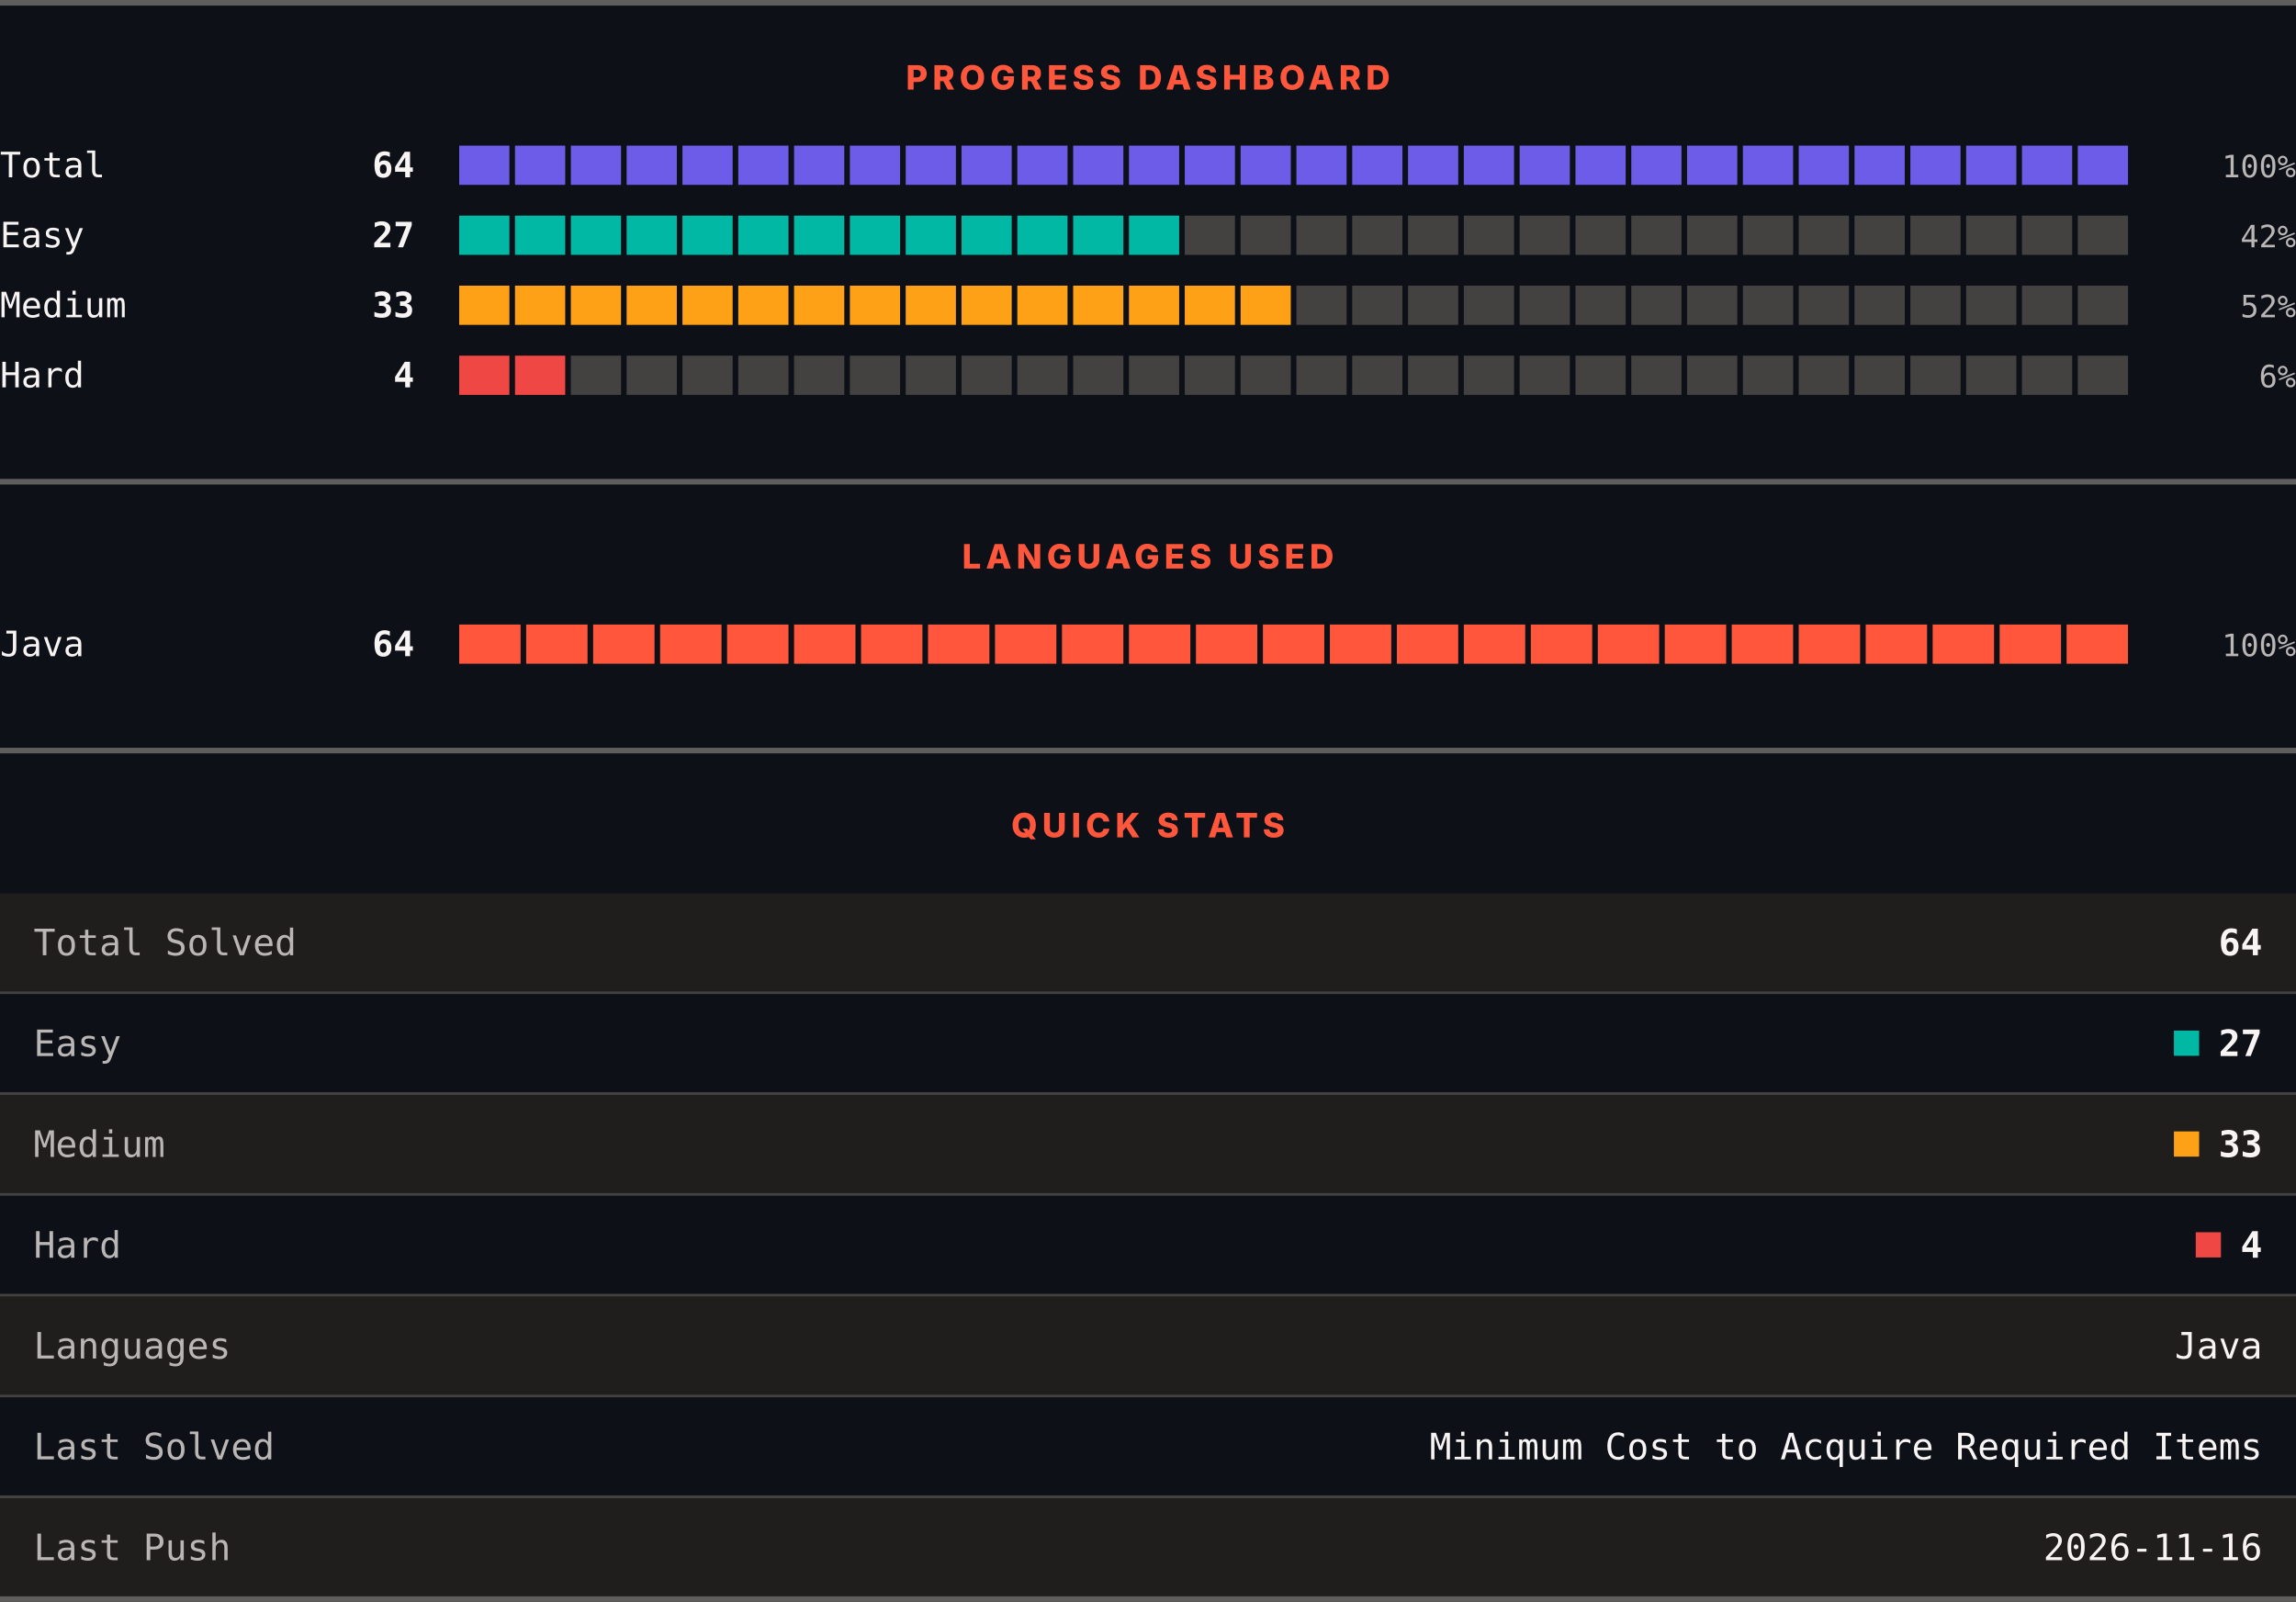
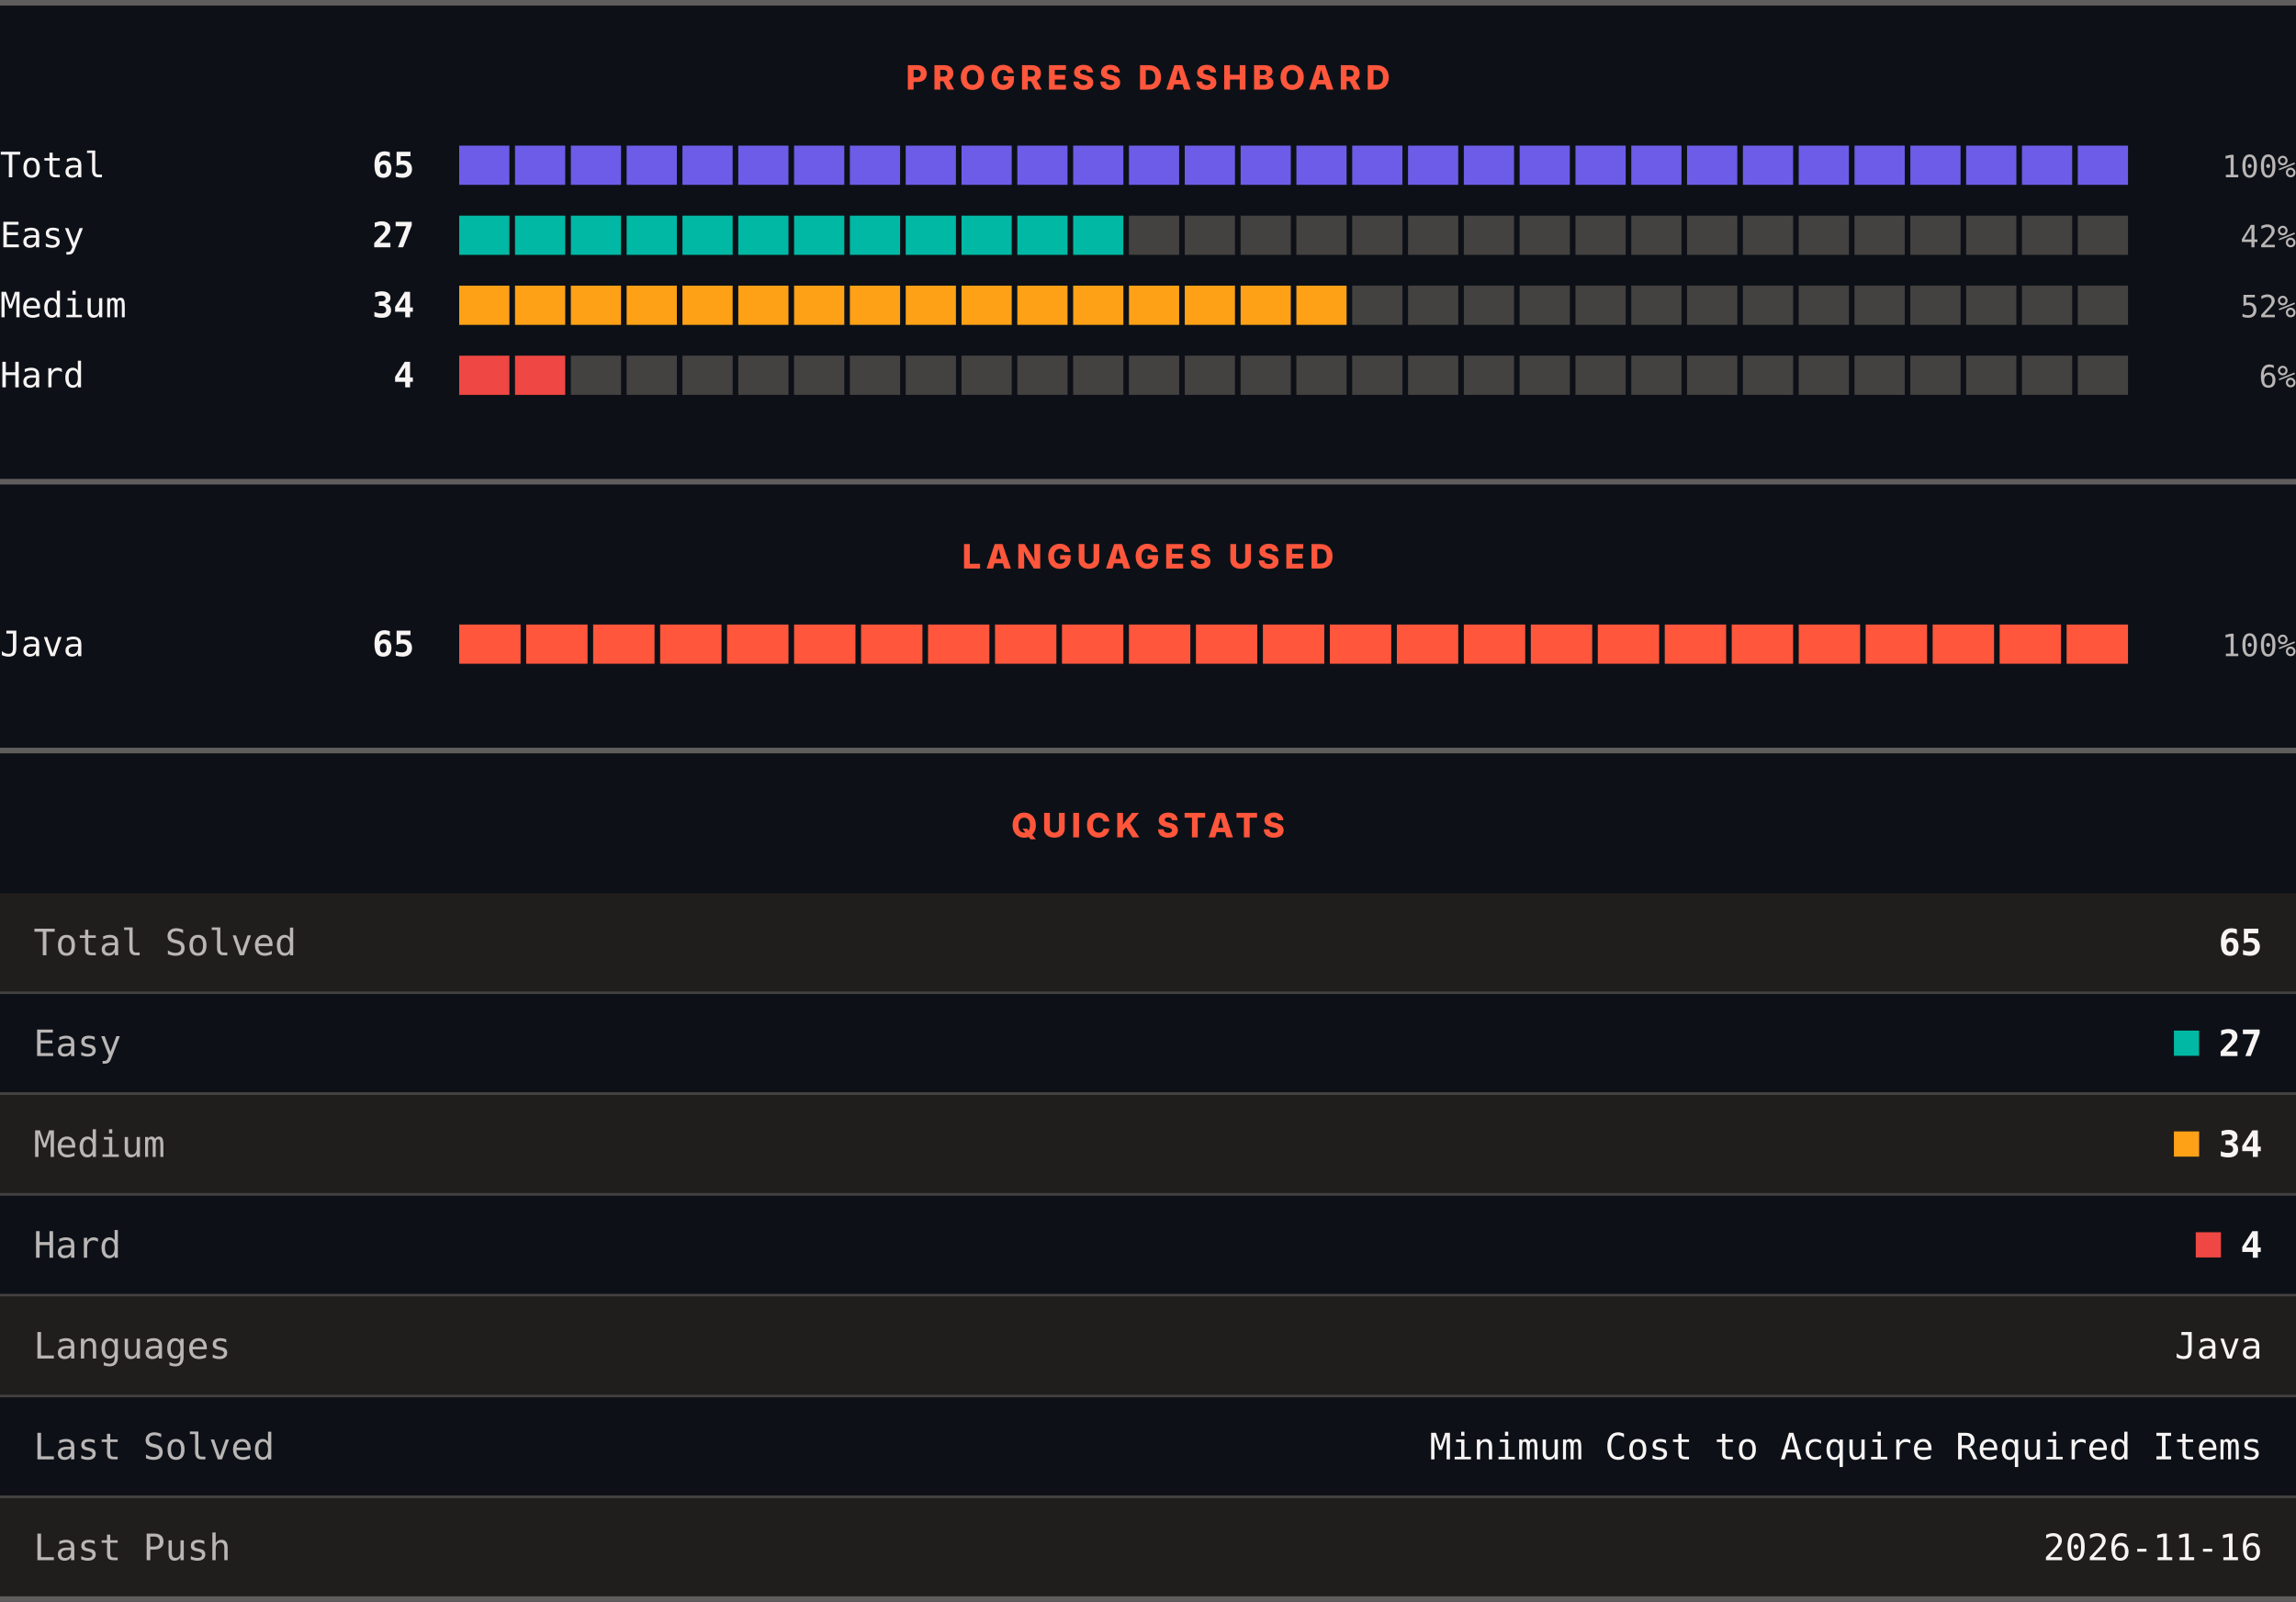
<svg xmlns="http://www.w3.org/2000/svg" width="820" height="572" viewBox="0 0 820 572" role="img" aria-label="LeetCode progress, languages and quick stats">
  <rect width="820" height="572" fill="#0d1117" />
  <rect x="0" y="0" width="820" height="2" fill="#605d5d" />
  <text x="410" y="32" text-anchor="middle" font-family="Archivo, system-ui, -apple-system, Segoe UI, sans-serif" font-size="12" font-weight="800" letter-spacing="1.68" fill="#ff563c">PROGRESS DASHBOARD</text>
  <text x="0" y="63.3" font-family="ui-monospace, SFMono-Regular, Menlo, Consolas, monospace" font-size="12.5" fill="#f8f4f4">Total</text>
-   <text x="148" y="63.3" text-anchor="end" font-family="ui-monospace, SFMono-Regular, Menlo, Consolas, monospace" font-size="12.5" font-weight="700" fill="#f8f4f4">64</text>
+   <text x="148" y="63.3" text-anchor="end" font-family="ui-monospace, SFMono-Regular, Menlo, Consolas, monospace" font-size="12.5" font-weight="700" fill="#f8f4f4">65</text>
  <rect x="164.00" y="52" width="17.93" height="14" fill="#6c5ce7" />
  <rect x="183.93" y="52" width="17.93" height="14" fill="#6c5ce7" />
  <rect x="203.87" y="52" width="17.93" height="14" fill="#6c5ce7" />
  <rect x="223.80" y="52" width="17.93" height="14" fill="#6c5ce7" />
  <rect x="243.73" y="52" width="17.93" height="14" fill="#6c5ce7" />
  <rect x="263.67" y="52" width="17.93" height="14" fill="#6c5ce7" />
  <rect x="283.60" y="52" width="17.93" height="14" fill="#6c5ce7" />
  <rect x="303.53" y="52" width="17.93" height="14" fill="#6c5ce7" />
  <rect x="323.47" y="52" width="17.93" height="14" fill="#6c5ce7" />
  <rect x="343.40" y="52" width="17.93" height="14" fill="#6c5ce7" />
  <rect x="363.33" y="52" width="17.93" height="14" fill="#6c5ce7" />
  <rect x="383.27" y="52" width="17.93" height="14" fill="#6c5ce7" />
  <rect x="403.20" y="52" width="17.93" height="14" fill="#6c5ce7" />
  <rect x="423.13" y="52" width="17.93" height="14" fill="#6c5ce7" />
  <rect x="443.07" y="52" width="17.93" height="14" fill="#6c5ce7" />
  <rect x="463.00" y="52" width="17.93" height="14" fill="#6c5ce7" />
  <rect x="482.93" y="52" width="17.93" height="14" fill="#6c5ce7" />
  <rect x="502.87" y="52" width="17.93" height="14" fill="#6c5ce7" />
  <rect x="522.80" y="52" width="17.93" height="14" fill="#6c5ce7" />
  <rect x="542.73" y="52" width="17.93" height="14" fill="#6c5ce7" />
  <rect x="562.67" y="52" width="17.93" height="14" fill="#6c5ce7" />
  <rect x="582.60" y="52" width="17.93" height="14" fill="#6c5ce7" />
  <rect x="602.53" y="52" width="17.93" height="14" fill="#6c5ce7" />
  <rect x="622.47" y="52" width="17.93" height="14" fill="#6c5ce7" />
  <rect x="642.40" y="52" width="17.93" height="14" fill="#6c5ce7" />
  <rect x="662.33" y="52" width="17.93" height="14" fill="#6c5ce7" />
  <rect x="682.27" y="52" width="17.93" height="14" fill="#6c5ce7" />
  <rect x="702.20" y="52" width="17.93" height="14" fill="#6c5ce7" />
  <rect x="722.13" y="52" width="17.93" height="14" fill="#6c5ce7" />
  <rect x="742.07" y="52" width="17.93" height="14" fill="#6c5ce7" />
  <text x="820" y="63.3" text-anchor="end" font-family="ui-monospace, SFMono-Regular, Menlo, Consolas, monospace" font-size="11" fill="#bab6b6">100%</text>
  <text x="0" y="88.3" font-family="ui-monospace, SFMono-Regular, Menlo, Consolas, monospace" font-size="12.5" fill="#f8f4f4">Easy</text>
  <text x="148" y="88.3" text-anchor="end" font-family="ui-monospace, SFMono-Regular, Menlo, Consolas, monospace" font-size="12.5" font-weight="700" fill="#f8f4f4">27</text>
  <rect x="164.00" y="77" width="17.93" height="14" fill="#00b8a3" />
  <rect x="183.93" y="77" width="17.93" height="14" fill="#00b8a3" />
  <rect x="203.87" y="77" width="17.93" height="14" fill="#00b8a3" />
  <rect x="223.80" y="77" width="17.93" height="14" fill="#00b8a3" />
  <rect x="243.73" y="77" width="17.93" height="14" fill="#00b8a3" />
  <rect x="263.67" y="77" width="17.93" height="14" fill="#00b8a3" />
  <rect x="283.60" y="77" width="17.93" height="14" fill="#00b8a3" />
  <rect x="303.53" y="77" width="17.93" height="14" fill="#00b8a3" />
  <rect x="323.47" y="77" width="17.93" height="14" fill="#00b8a3" />
  <rect x="343.40" y="77" width="17.93" height="14" fill="#00b8a3" />
  <rect x="363.33" y="77" width="17.93" height="14" fill="#00b8a3" />
  <rect x="383.27" y="77" width="17.93" height="14" fill="#00b8a3" />
-   <rect x="403.20" y="77" width="17.93" height="14" fill="#00b8a3" />
+   <rect x="403.20" y="77" width="17.93" height="14" fill="#444141" />
  <rect x="423.13" y="77" width="17.93" height="14" fill="#444141" />
  <rect x="443.07" y="77" width="17.93" height="14" fill="#444141" />
  <rect x="463.00" y="77" width="17.93" height="14" fill="#444141" />
  <rect x="482.93" y="77" width="17.93" height="14" fill="#444141" />
  <rect x="502.87" y="77" width="17.93" height="14" fill="#444141" />
  <rect x="522.80" y="77" width="17.93" height="14" fill="#444141" />
  <rect x="542.73" y="77" width="17.93" height="14" fill="#444141" />
  <rect x="562.67" y="77" width="17.93" height="14" fill="#444141" />
  <rect x="582.60" y="77" width="17.93" height="14" fill="#444141" />
  <rect x="602.53" y="77" width="17.93" height="14" fill="#444141" />
  <rect x="622.47" y="77" width="17.93" height="14" fill="#444141" />
  <rect x="642.40" y="77" width="17.93" height="14" fill="#444141" />
  <rect x="662.33" y="77" width="17.93" height="14" fill="#444141" />
  <rect x="682.27" y="77" width="17.93" height="14" fill="#444141" />
  <rect x="702.20" y="77" width="17.93" height="14" fill="#444141" />
  <rect x="722.13" y="77" width="17.93" height="14" fill="#444141" />
  <rect x="742.07" y="77" width="17.93" height="14" fill="#444141" />
  <text x="820" y="88.3" text-anchor="end" font-family="ui-monospace, SFMono-Regular, Menlo, Consolas, monospace" font-size="11" fill="#bab6b6">42%</text>
  <text x="0" y="113.3" font-family="ui-monospace, SFMono-Regular, Menlo, Consolas, monospace" font-size="12.5" fill="#f8f4f4">Medium</text>
-   <text x="148" y="113.3" text-anchor="end" font-family="ui-monospace, SFMono-Regular, Menlo, Consolas, monospace" font-size="12.5" font-weight="700" fill="#f8f4f4">33</text>
+   <text x="148" y="113.3" text-anchor="end" font-family="ui-monospace, SFMono-Regular, Menlo, Consolas, monospace" font-size="12.5" font-weight="700" fill="#f8f4f4">34</text>
  <rect x="164.00" y="102" width="17.93" height="14" fill="#ffa116" />
  <rect x="183.93" y="102" width="17.93" height="14" fill="#ffa116" />
  <rect x="203.87" y="102" width="17.93" height="14" fill="#ffa116" />
  <rect x="223.80" y="102" width="17.93" height="14" fill="#ffa116" />
  <rect x="243.73" y="102" width="17.93" height="14" fill="#ffa116" />
  <rect x="263.67" y="102" width="17.93" height="14" fill="#ffa116" />
  <rect x="283.60" y="102" width="17.93" height="14" fill="#ffa116" />
  <rect x="303.53" y="102" width="17.93" height="14" fill="#ffa116" />
  <rect x="323.47" y="102" width="17.93" height="14" fill="#ffa116" />
  <rect x="343.40" y="102" width="17.93" height="14" fill="#ffa116" />
  <rect x="363.33" y="102" width="17.93" height="14" fill="#ffa116" />
  <rect x="383.27" y="102" width="17.93" height="14" fill="#ffa116" />
  <rect x="403.20" y="102" width="17.93" height="14" fill="#ffa116" />
  <rect x="423.13" y="102" width="17.93" height="14" fill="#ffa116" />
  <rect x="443.07" y="102" width="17.93" height="14" fill="#ffa116" />
-   <rect x="463.00" y="102" width="17.93" height="14" fill="#444141" />
+   <rect x="463.00" y="102" width="17.93" height="14" fill="#ffa116" />
  <rect x="482.93" y="102" width="17.93" height="14" fill="#444141" />
  <rect x="502.87" y="102" width="17.93" height="14" fill="#444141" />
  <rect x="522.80" y="102" width="17.93" height="14" fill="#444141" />
  <rect x="542.73" y="102" width="17.93" height="14" fill="#444141" />
  <rect x="562.67" y="102" width="17.93" height="14" fill="#444141" />
  <rect x="582.60" y="102" width="17.93" height="14" fill="#444141" />
  <rect x="602.53" y="102" width="17.93" height="14" fill="#444141" />
  <rect x="622.47" y="102" width="17.93" height="14" fill="#444141" />
  <rect x="642.40" y="102" width="17.93" height="14" fill="#444141" />
  <rect x="662.33" y="102" width="17.93" height="14" fill="#444141" />
  <rect x="682.27" y="102" width="17.93" height="14" fill="#444141" />
  <rect x="702.20" y="102" width="17.93" height="14" fill="#444141" />
  <rect x="722.13" y="102" width="17.93" height="14" fill="#444141" />
  <rect x="742.07" y="102" width="17.93" height="14" fill="#444141" />
  <text x="820" y="113.3" text-anchor="end" font-family="ui-monospace, SFMono-Regular, Menlo, Consolas, monospace" font-size="11" fill="#bab6b6">52%</text>
  <text x="0" y="138.3" font-family="ui-monospace, SFMono-Regular, Menlo, Consolas, monospace" font-size="12.5" fill="#f8f4f4">Hard</text>
  <text x="148" y="138.3" text-anchor="end" font-family="ui-monospace, SFMono-Regular, Menlo, Consolas, monospace" font-size="12.5" font-weight="700" fill="#f8f4f4">4</text>
  <rect x="164.00" y="127" width="17.93" height="14" fill="#ef4743" />
  <rect x="183.93" y="127" width="17.93" height="14" fill="#ef4743" />
  <rect x="203.87" y="127" width="17.93" height="14" fill="#444141" />
  <rect x="223.80" y="127" width="17.93" height="14" fill="#444141" />
  <rect x="243.73" y="127" width="17.93" height="14" fill="#444141" />
  <rect x="263.67" y="127" width="17.93" height="14" fill="#444141" />
  <rect x="283.60" y="127" width="17.93" height="14" fill="#444141" />
  <rect x="303.53" y="127" width="17.93" height="14" fill="#444141" />
  <rect x="323.47" y="127" width="17.93" height="14" fill="#444141" />
  <rect x="343.40" y="127" width="17.93" height="14" fill="#444141" />
  <rect x="363.33" y="127" width="17.93" height="14" fill="#444141" />
  <rect x="383.27" y="127" width="17.93" height="14" fill="#444141" />
  <rect x="403.20" y="127" width="17.93" height="14" fill="#444141" />
  <rect x="423.13" y="127" width="17.93" height="14" fill="#444141" />
  <rect x="443.07" y="127" width="17.93" height="14" fill="#444141" />
  <rect x="463.00" y="127" width="17.93" height="14" fill="#444141" />
  <rect x="482.93" y="127" width="17.93" height="14" fill="#444141" />
  <rect x="502.87" y="127" width="17.93" height="14" fill="#444141" />
  <rect x="522.80" y="127" width="17.93" height="14" fill="#444141" />
  <rect x="542.73" y="127" width="17.93" height="14" fill="#444141" />
  <rect x="562.67" y="127" width="17.93" height="14" fill="#444141" />
  <rect x="582.60" y="127" width="17.93" height="14" fill="#444141" />
  <rect x="602.53" y="127" width="17.93" height="14" fill="#444141" />
  <rect x="622.47" y="127" width="17.93" height="14" fill="#444141" />
  <rect x="642.40" y="127" width="17.93" height="14" fill="#444141" />
  <rect x="662.33" y="127" width="17.93" height="14" fill="#444141" />
  <rect x="682.27" y="127" width="17.93" height="14" fill="#444141" />
  <rect x="702.20" y="127" width="17.93" height="14" fill="#444141" />
  <rect x="722.13" y="127" width="17.93" height="14" fill="#444141" />
  <rect x="742.07" y="127" width="17.93" height="14" fill="#444141" />
  <text x="820" y="138.3" text-anchor="end" font-family="ui-monospace, SFMono-Regular, Menlo, Consolas, monospace" font-size="11" fill="#bab6b6">6%</text>
  <rect x="0" y="171" width="820" height="2" fill="#605d5d" />
  <text x="410" y="203" text-anchor="middle" font-family="Archivo, system-ui, -apple-system, Segoe UI, sans-serif" font-size="12" font-weight="800" letter-spacing="1.68" fill="#ff563c">LANGUAGES USED</text>
  <text x="0" y="234.3" font-family="ui-monospace, SFMono-Regular, Menlo, Consolas, monospace" font-size="12.5" fill="#f8f4f4">Java</text>
-   <text x="148" y="234.3" text-anchor="end" font-family="ui-monospace, SFMono-Regular, Menlo, Consolas, monospace" font-size="12.5" font-weight="700" fill="#f8f4f4">64</text>
+   <text x="148" y="234.3" text-anchor="end" font-family="ui-monospace, SFMono-Regular, Menlo, Consolas, monospace" font-size="12.5" font-weight="700" fill="#f8f4f4">65</text>
  <rect x="164.00" y="223" width="21.92" height="14" fill="#ff563c" />
  <rect x="187.92" y="223" width="21.92" height="14" fill="#ff563c" />
  <rect x="211.84" y="223" width="21.92" height="14" fill="#ff563c" />
  <rect x="235.76" y="223" width="21.92" height="14" fill="#ff563c" />
  <rect x="259.68" y="223" width="21.92" height="14" fill="#ff563c" />
  <rect x="283.60" y="223" width="21.92" height="14" fill="#ff563c" />
  <rect x="307.52" y="223" width="21.92" height="14" fill="#ff563c" />
  <rect x="331.44" y="223" width="21.92" height="14" fill="#ff563c" />
  <rect x="355.36" y="223" width="21.92" height="14" fill="#ff563c" />
  <rect x="379.28" y="223" width="21.92" height="14" fill="#ff563c" />
  <rect x="403.20" y="223" width="21.92" height="14" fill="#ff563c" />
  <rect x="427.12" y="223" width="21.92" height="14" fill="#ff563c" />
  <rect x="451.04" y="223" width="21.92" height="14" fill="#ff563c" />
  <rect x="474.96" y="223" width="21.92" height="14" fill="#ff563c" />
  <rect x="498.88" y="223" width="21.92" height="14" fill="#ff563c" />
  <rect x="522.80" y="223" width="21.92" height="14" fill="#ff563c" />
  <rect x="546.72" y="223" width="21.92" height="14" fill="#ff563c" />
  <rect x="570.64" y="223" width="21.92" height="14" fill="#ff563c" />
  <rect x="594.56" y="223" width="21.92" height="14" fill="#ff563c" />
  <rect x="618.48" y="223" width="21.92" height="14" fill="#ff563c" />
  <rect x="642.40" y="223" width="21.92" height="14" fill="#ff563c" />
  <rect x="666.32" y="223" width="21.92" height="14" fill="#ff563c" />
  <rect x="690.24" y="223" width="21.92" height="14" fill="#ff563c" />
  <rect x="714.16" y="223" width="21.92" height="14" fill="#ff563c" />
  <rect x="738.08" y="223" width="21.92" height="14" fill="#ff563c" />
  <text x="820" y="234.3" text-anchor="end" font-family="ui-monospace, SFMono-Regular, Menlo, Consolas, monospace" font-size="11" fill="#bab6b6">100%</text>
  <rect x="0" y="267" width="820" height="2" fill="#605d5d" />
  <text x="410" y="299" text-anchor="middle" font-family="Archivo, system-ui, -apple-system, Segoe UI, sans-serif" font-size="12" font-weight="800" letter-spacing="1.68" fill="#ff563c">QUICK STATS</text>
  <rect x="0" y="319" width="820" height="35" fill="#201e1d" />
  <text x="12" y="341.1" font-family="ui-monospace, SFMono-Regular, Menlo, Consolas, monospace" font-size="13" fill="#bab6b6">Total Solved</text>
-   <text x="808" y="341.1" text-anchor="end" font-family="ui-monospace, SFMono-Regular, Menlo, Consolas, monospace" font-size="13" font-weight="700" fill="#f8f4f4">64</text>
+   <text x="808" y="341.1" text-anchor="end" font-family="ui-monospace, SFMono-Regular, Menlo, Consolas, monospace" font-size="13" font-weight="700" fill="#f8f4f4">65</text>
  <rect x="0" y="354" width="820" height="1" fill="#444141" />
  <rect x="0" y="355" width="820" height="35" fill="#0d1117" />
  <text x="12" y="377.1" font-family="ui-monospace, SFMono-Regular, Menlo, Consolas, monospace" font-size="13" fill="#bab6b6">Easy</text>
  <rect x="776.4" y="368" width="9" height="9" fill="#00b8a3" />
  <text x="808" y="377.1" text-anchor="end" font-family="ui-monospace, SFMono-Regular, Menlo, Consolas, monospace" font-size="13" font-weight="700" fill="#f8f4f4">27</text>
  <rect x="0" y="390" width="820" height="1" fill="#444141" />
  <rect x="0" y="391" width="820" height="35" fill="#201e1d" />
  <text x="12" y="413.1" font-family="ui-monospace, SFMono-Regular, Menlo, Consolas, monospace" font-size="13" fill="#bab6b6">Medium</text>
  <rect x="776.4" y="404" width="9" height="9" fill="#ffa116" />
-   <text x="808" y="413.1" text-anchor="end" font-family="ui-monospace, SFMono-Regular, Menlo, Consolas, monospace" font-size="13" font-weight="700" fill="#f8f4f4">33</text>
+   <text x="808" y="413.1" text-anchor="end" font-family="ui-monospace, SFMono-Regular, Menlo, Consolas, monospace" font-size="13" font-weight="700" fill="#f8f4f4">34</text>
  <rect x="0" y="426" width="820" height="1" fill="#444141" />
  <rect x="0" y="427" width="820" height="35" fill="#0d1117" />
  <text x="12" y="449.1" font-family="ui-monospace, SFMono-Regular, Menlo, Consolas, monospace" font-size="13" fill="#bab6b6">Hard</text>
  <rect x="784.2" y="440" width="9" height="9" fill="#ef4743" />
  <text x="808" y="449.1" text-anchor="end" font-family="ui-monospace, SFMono-Regular, Menlo, Consolas, monospace" font-size="13" font-weight="700" fill="#f8f4f4">4</text>
  <rect x="0" y="462" width="820" height="1" fill="#444141" />
  <rect x="0" y="463" width="820" height="35" fill="#201e1d" />
  <text x="12" y="485.1" font-family="ui-monospace, SFMono-Regular, Menlo, Consolas, monospace" font-size="13" fill="#bab6b6">Languages</text>
  <text x="808" y="485.1" text-anchor="end" font-family="ui-monospace, SFMono-Regular, Menlo, Consolas, monospace" font-size="13" fill="#f8f4f4">Java</text>
  <rect x="0" y="498" width="820" height="1" fill="#444141" />
  <rect x="0" y="499" width="820" height="35" fill="#0d1117" />
  <text x="12" y="521.1" font-family="ui-monospace, SFMono-Regular, Menlo, Consolas, monospace" font-size="13" fill="#bab6b6">Last Solved</text>
  <text x="808" y="521.1" text-anchor="end" font-family="ui-monospace, SFMono-Regular, Menlo, Consolas, monospace" font-size="13" fill="#f8f4f4">Minimum Cost to Acquire Required Items</text>
  <rect x="0" y="534" width="820" height="1" fill="#444141" />
  <rect x="0" y="535" width="820" height="35" fill="#201e1d" />
  <text x="12" y="557.1" font-family="ui-monospace, SFMono-Regular, Menlo, Consolas, monospace" font-size="13" fill="#bab6b6">Last Push</text>
  <text x="808" y="557.1" text-anchor="end" font-family="ui-monospace, SFMono-Regular, Menlo, Consolas, monospace" font-size="13" fill="#f8f4f4">2026-11-16</text>
  <rect x="0" y="570" width="820" height="2" fill="#605d5d" />
</svg>
